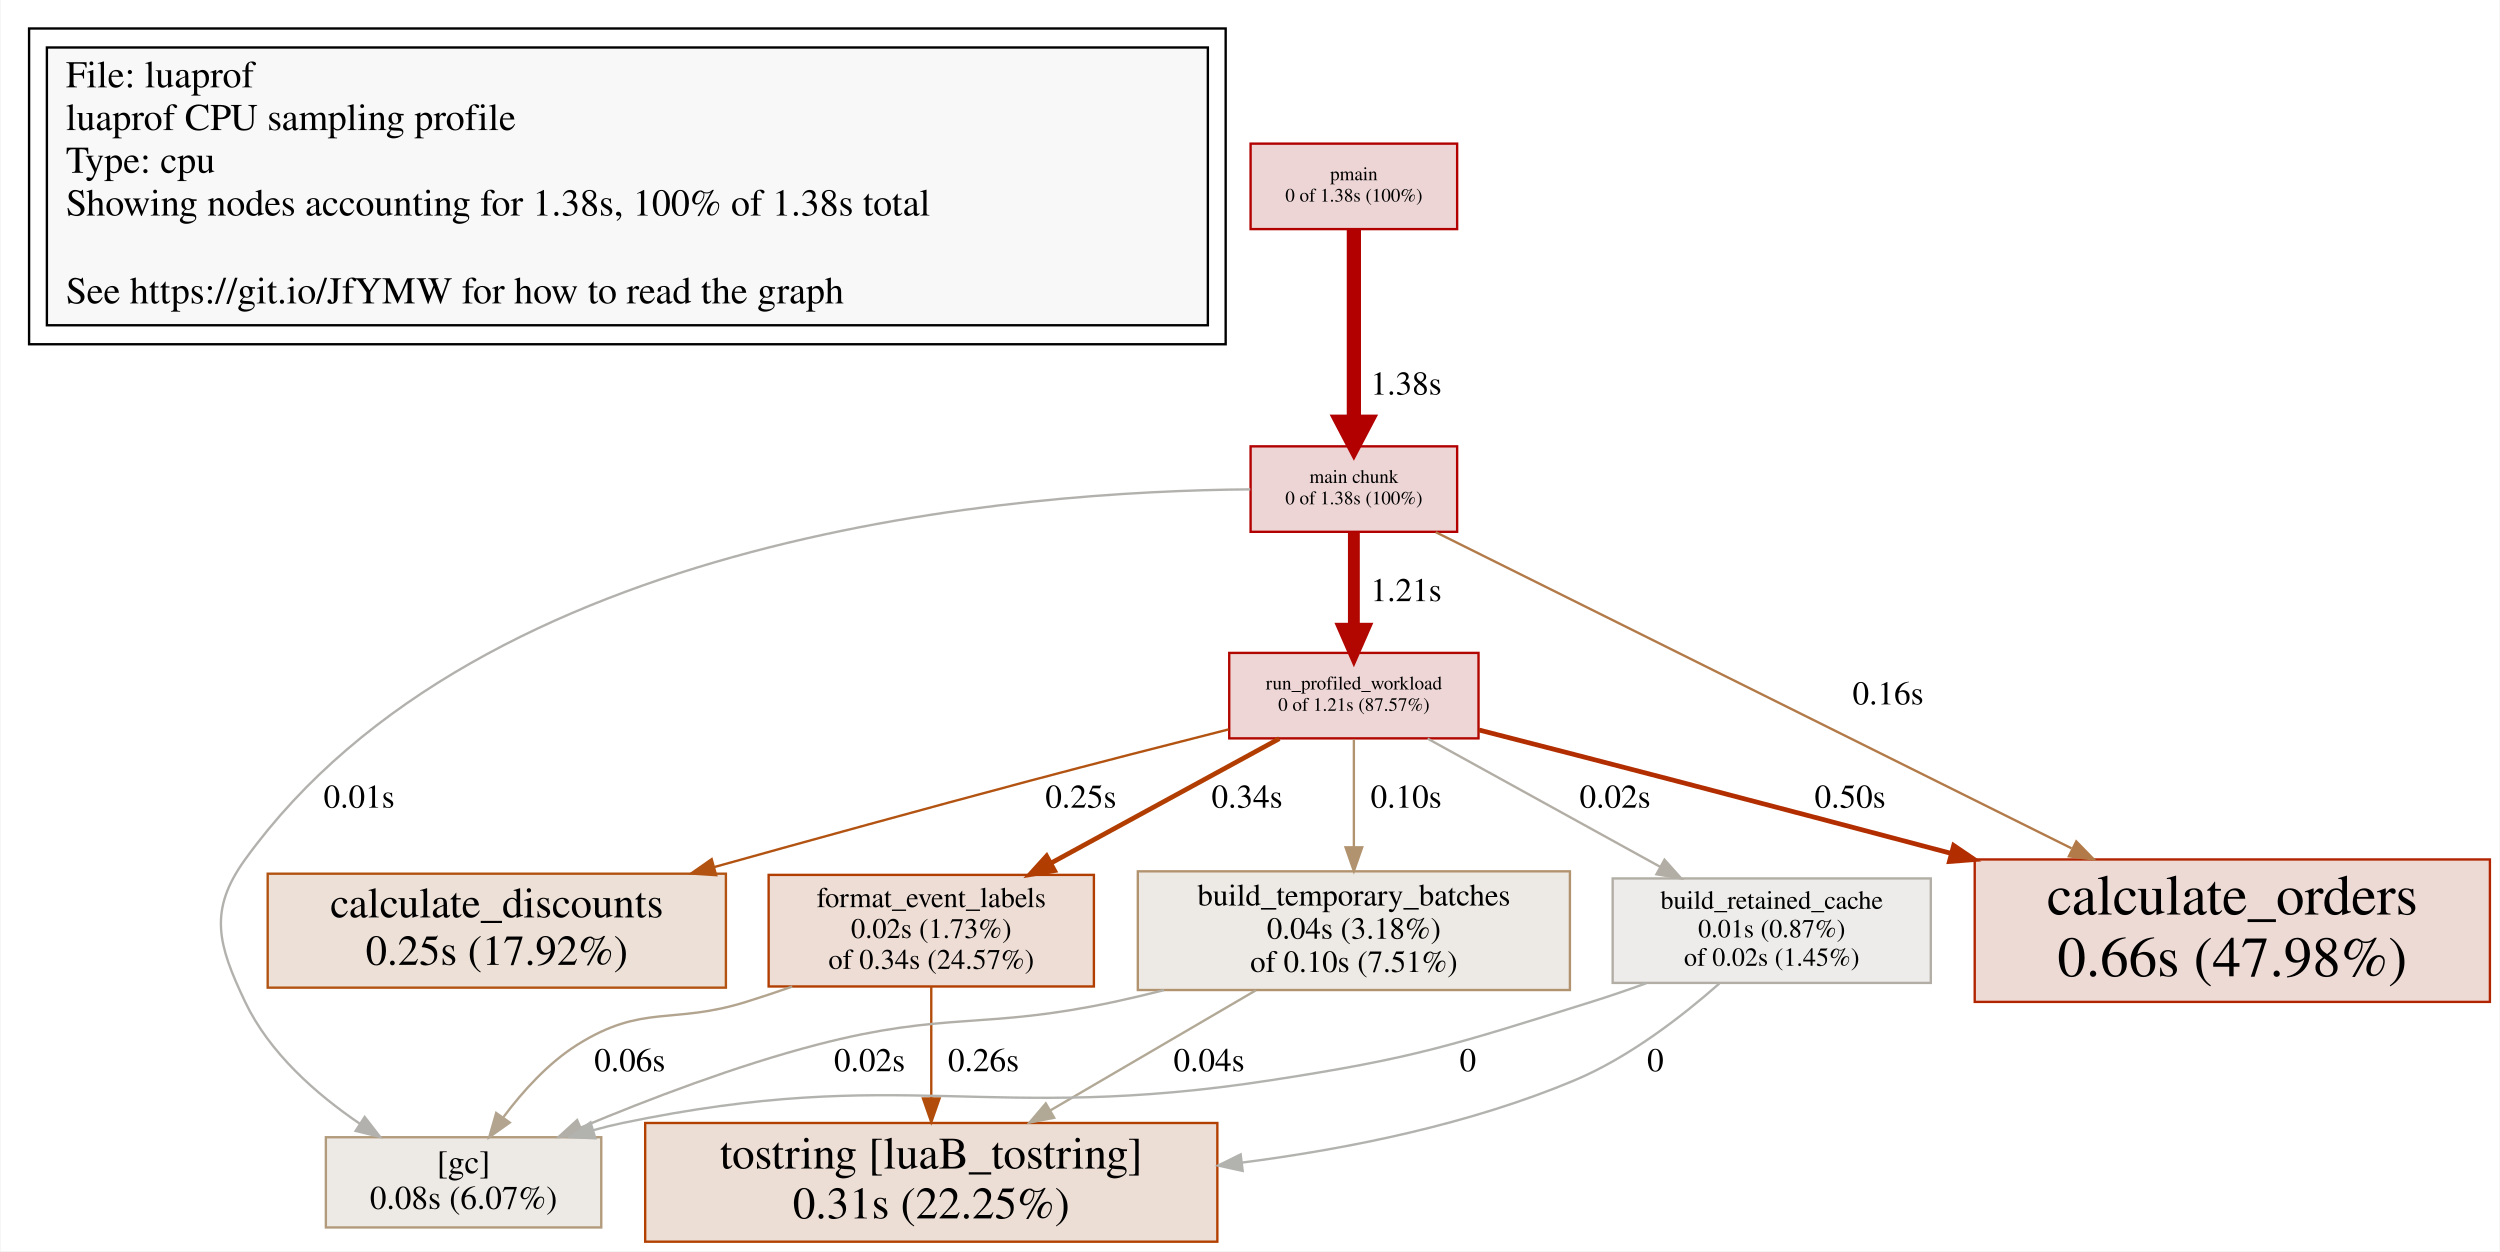
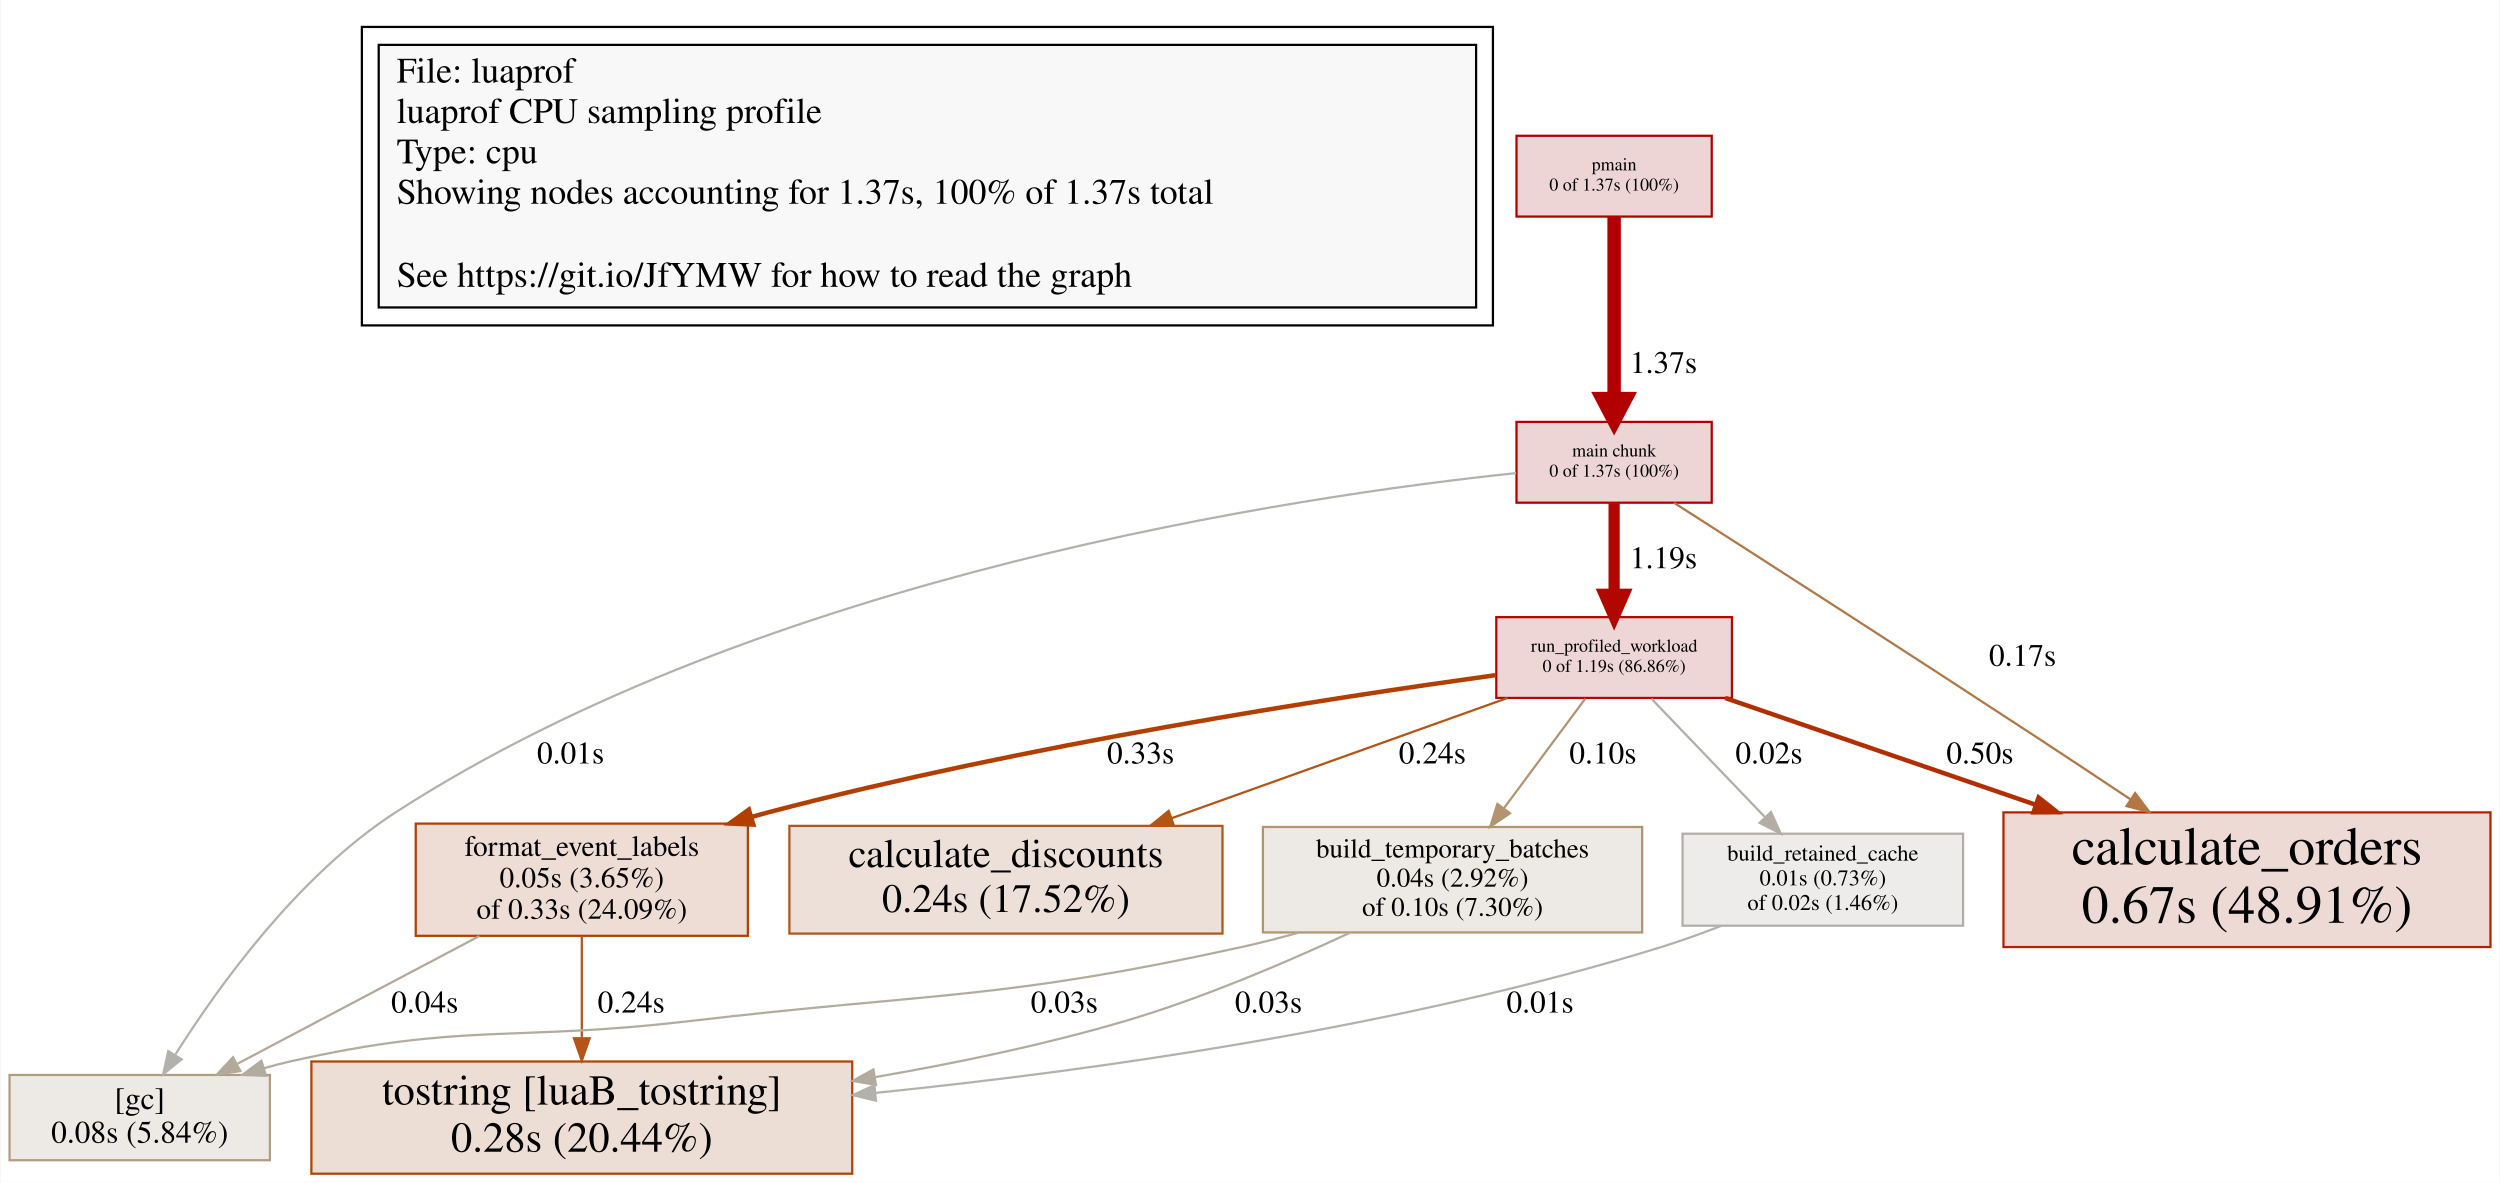
- <svg xmlns="http://www.w3.org/2000/svg" xmlns:xlink="http://www.w3.org/1999/xlink" width="1053pt" height="527pt" viewBox="0.00 0.00 1052.50 527.00">
+ <svg xmlns="http://www.w3.org/2000/svg" xmlns:xlink="http://www.w3.org/1999/xlink" width="1114pt" height="527pt" viewBox="0.00 0.00 1113.50 527.00">
  <g id="graph0" class="graph" transform="scale(1 1) rotate(0) translate(4 523)">
-     <polygon fill="white" stroke="transparent" points="-4,4 -4,-523 1048.5,-523 1048.5,4 -4,4" />
+     <polygon fill="white" stroke="transparent" points="-4,4 -4,-523 1109.5,-523 1109.5,4 -4,4" />
    <g id="clust1" class="cluster">
-       <polygon fill="none" stroke="black" points="8,-378 8,-511 512,-511 512,-378 8,-378" />
+       <polygon fill="none" stroke="black" points="157,-378 157,-511 661,-511 661,-378 157,-378" />
    </g>
    <g id="node1" class="node">
      <g id="a_node1">
        <a xlink:title="luaprof">
-           <polygon fill="#f8f8f8" stroke="black" points="504.5,-503 15.5,-503 15.5,-386 504.5,-386 504.5,-503" />
-           <text text-anchor="start" x="23.5" y="-486.2" font-family="Times,serif" font-size="16.00">File: luaprof</text>
-           <text text-anchor="start" x="23.5" y="-468.2" font-family="Times,serif" font-size="16.00">luaprof CPU sampling profile</text>
-           <text text-anchor="start" x="23.5" y="-450.2" font-family="Times,serif" font-size="16.00">Type: cpu</text>
-           <text text-anchor="start" x="23.5" y="-432.2" font-family="Times,serif" font-size="16.00">Showing nodes accounting for 1.38s, 100% of 1.38s total</text>
-           <text text-anchor="start" x="23.5" y="-395.2" font-family="Times,serif" font-size="16.00">See https://git.io/JfYMW for how to read the graph</text>
+           <polygon fill="#f8f8f8" stroke="black" points="653.5,-503 164.5,-503 164.5,-386 653.5,-386 653.5,-503" />
+           <text text-anchor="start" x="172.5" y="-486.2" font-family="Times,serif" font-size="16.00">File: luaprof</text>
+           <text text-anchor="start" x="172.5" y="-468.2" font-family="Times,serif" font-size="16.00">luaprof CPU sampling profile</text>
+           <text text-anchor="start" x="172.5" y="-450.2" font-family="Times,serif" font-size="16.00">Type: cpu</text>
+           <text text-anchor="start" x="172.5" y="-432.2" font-family="Times,serif" font-size="16.00">Showing nodes accounting for 1.37s, 100% of 1.37s total</text>
+           <text text-anchor="start" x="172.5" y="-395.2" font-family="Times,serif" font-size="16.00">See https://git.io/JfYMW for how to read the graph</text>
        </a>
      </g>
    </g>
    <g id="node1" class="node">
      <g id="a_node1">
-         <a xlink:title="run_profiled_workload (1.21s)">
-           <polygon fill="#edd6d5" stroke="#b20600" points="618.5,-248 513.5,-248 513.5,-212 618.5,-212 618.5,-248" />
-           <text text-anchor="middle" x="566" y="-232.6" font-family="Times,serif" font-size="8.00">run_profiled_workload</text>
-           <text text-anchor="middle" x="566" y="-223.6" font-family="Times,serif" font-size="8.00">0 of 1.21s (87.57%)</text>
+         <a xlink:title="run_profiled_workload (1.19s)">
+           <polygon fill="#edd6d5" stroke="#b20700" points="767.5,-248 662.5,-248 662.5,-212 767.5,-212 767.5,-248" />
+           <text text-anchor="middle" x="715" y="-232.6" font-family="Times,serif" font-size="8.00">run_profiled_workload</text>
+           <text text-anchor="middle" x="715" y="-223.6" font-family="Times,serif" font-size="8.00">0 of 1.19s (86.86%)</text>
        </a>
      </g>
    </g>
    <g id="node2" class="node">
      <g id="a_node2">
-         <a xlink:title="calculate_orders (0.66s)">
-           <polygon fill="#eddad5" stroke="#b22300" points="1044.5,-161 827.5,-161 827.5,-101 1044.5,-101 1044.5,-161" />
-           <text text-anchor="middle" x="936" y="-137.8" font-family="Times,serif" font-size="24.00">calculate_orders</text>
-           <text text-anchor="middle" x="936" y="-111.8" font-family="Times,serif" font-size="24.00">0.66s (47.98%)</text>
+         <a xlink:title="calculate_orders (0.67s)">
+           <polygon fill="#eddad5" stroke="#b22200" points="1105.5,-161 888.5,-161 888.5,-101 1105.5,-101 1105.5,-161" />
+           <text text-anchor="middle" x="997" y="-137.8" font-family="Times,serif" font-size="24.00">calculate_orders</text>
+           <text text-anchor="middle" x="997" y="-111.8" font-family="Times,serif" font-size="24.00">0.67s (48.91%)</text>
        </a>
      </g>
    </g>
    <g id="edge3" class="edge">
      <g id="a_edge3">
        <a xlink:title="run_profiled_workload -&gt; calculate_orders (0.50s)">
-           <path fill="none" stroke="#b22e00" stroke-width="2" d="M618.66,-215.54C643.88,-209.07 674.52,-201.18 702,-194 739.61,-184.18 780.58,-173.36 817.58,-163.55" />
-           <polygon fill="#b22e00" stroke="#b22e00" stroke-width="2" points="818.64,-166.89 827.4,-160.95 816.84,-160.13 818.64,-166.89" />
+           <path fill="none" stroke="#b22e00" stroke-width="2" d="M764.44,-211.99C802.64,-198.85 856.64,-180.28 902.99,-164.34" />
+           <polygon fill="#b22e00" stroke="#b22e00" stroke-width="2" points="904.14,-167.64 912.45,-161.08 901.86,-161.02 904.14,-167.64" />
        </a>
      </g>
      <g id="a_edge3-label">
        <a xlink:title="run_profiled_workload -&gt; calculate_orders (0.50s)">
-           <text text-anchor="middle" x="775" y="-182.8" font-family="Times,serif" font-size="14.00"> 0.50s</text>
+           <text text-anchor="middle" x="878" y="-182.8" font-family="Times,serif" font-size="14.00"> 0.50s</text>
        </a>
      </g>
    </g>
    <g id="node6" class="node">
      <g id="a_node6">
-         <a xlink:title="calculate_discounts (0.25s)">
-           <polygon fill="#ede0d7" stroke="#b25312" points="301.5,-155 108.5,-155 108.5,-107 301.5,-107 301.5,-155" />
-           <text text-anchor="middle" x="205" y="-136.6" font-family="Times,serif" font-size="18.00">calculate_discounts</text>
-           <text text-anchor="middle" x="205" y="-116.6" font-family="Times,serif" font-size="18.00">0.25s (17.92%)</text>
+         <a xlink:title="calculate_discounts (0.24s)">
+           <polygon fill="#ede0d8" stroke="#b25516" points="540.5,-155 347.5,-155 347.5,-107 540.5,-107 540.5,-155" />
+           <text text-anchor="middle" x="444" y="-136.6" font-family="Times,serif" font-size="18.00">calculate_discounts</text>
+           <text text-anchor="middle" x="444" y="-116.6" font-family="Times,serif" font-size="18.00">0.24s (17.52%)</text>
        </a>
      </g>
    </g>
    <g id="edge6" class="edge">
      <g id="a_edge6">
-         <a xlink:title="run_profiled_workload -&gt; calculate_discounts (0.25s)">
-           <path fill="none" stroke="#b25312" d="M513.24,-215.78C487.76,-209.33 456.76,-201.39 429,-194 385.41,-182.4 337.18,-169.11 296.67,-157.82" />
-           <polygon fill="#b25312" stroke="#b25312" points="297.39,-154.38 286.81,-155.07 295.51,-161.13 297.39,-154.38" />
+         <a xlink:title="run_profiled_workload -&gt; calculate_discounts (0.24s)">
+           <path fill="none" stroke="#b25516" d="M667.49,-211.99C626.16,-197.2 565.59,-175.52 517.93,-158.46" />
+           <polygon fill="#b25516" stroke="#b25516" points="518.87,-155.08 508.28,-155.01 516.51,-161.67 518.87,-155.08" />
        </a>
      </g>
      <g id="a_edge6-label">
-         <a xlink:title="run_profiled_workload -&gt; calculate_discounts (0.25s)">
-           <text text-anchor="middle" x="451" y="-182.8" font-family="Times,serif" font-size="14.00"> 0.25s</text>
+         <a xlink:title="run_profiled_workload -&gt; calculate_discounts (0.24s)">
+           <text text-anchor="middle" x="634" y="-182.8" font-family="Times,serif" font-size="14.00"> 0.24s</text>
        </a>
      </g>
    </g>
    <g id="node7" class="node">
      <g id="a_node7">
-         <a xlink:title="format_event_labels (0.34s)">
-           <polygon fill="#edddd5" stroke="#b23d00" points="456.5,-154.5 319.5,-154.5 319.5,-107.5 456.5,-107.5 456.5,-154.5" />
-           <text text-anchor="middle" x="388" y="-140.9" font-family="Times,serif" font-size="12.00">format_event_labels</text>
-           <text text-anchor="middle" x="388" y="-127.9" font-family="Times,serif" font-size="12.00">0.02s (1.73%)</text>
-           <text text-anchor="middle" x="388" y="-114.9" font-family="Times,serif" font-size="12.00">of 0.34s (24.57%)</text>
+         <a xlink:title="format_event_labels (0.33s)">
+           <polygon fill="#edddd5" stroke="#b23e00" points="329,-156 181,-156 181,-106 329,-106 329,-156" />
+           <text text-anchor="middle" x="255" y="-141.6" font-family="Times,serif" font-size="13.00">format_event_labels</text>
+           <text text-anchor="middle" x="255" y="-127.6" font-family="Times,serif" font-size="13.00">0.05s (3.65%)</text>
+           <text text-anchor="middle" x="255" y="-113.6" font-family="Times,serif" font-size="13.00">of 0.33s (24.09%)</text>
        </a>
      </g>
    </g>
    <g id="edge4" class="edge">
      <g id="a_edge4">
-         <a xlink:title="run_profiled_workload -&gt; format_event_labels (0.34s)">
-           <path fill="none" stroke="#b23d00" stroke-width="2" d="M534.59,-211.88C507.97,-197.38 469.31,-176.31 438.38,-159.45" />
-           <polygon fill="#b23d00" stroke="#b23d00" stroke-width="2" points="439.92,-156.31 429.46,-154.6 436.57,-162.45 439.92,-156.31" />
+         <a xlink:title="run_profiled_workload -&gt; format_event_labels (0.33s)">
+           <path fill="none" stroke="#b23e00" stroke-width="2" d="M662.29,-222.17C588.87,-212.05 452,-191 338,-161 335.55,-160.35 333.06,-159.67 330.56,-158.96" />
+           <polygon fill="#b23e00" stroke="#b23e00" stroke-width="2" points="331.44,-155.56 320.85,-156.06 329.44,-162.27 331.44,-155.56" />
        </a>
      </g>
      <g id="a_edge4-label">
-         <a xlink:title="run_profiled_workload -&gt; format_event_labels (0.34s)">
-           <text text-anchor="middle" x="521" y="-182.8" font-family="Times,serif" font-size="14.00"> 0.34s</text>
+         <a xlink:title="run_profiled_workload -&gt; format_event_labels (0.33s)">
+           <text text-anchor="middle" x="504" y="-182.8" font-family="Times,serif" font-size="14.00"> 0.33s</text>
        </a>
      </g>
    </g>
    <g id="node9" class="node">
      <g id="a_node9">
        <a xlink:title="build_temporary_batches (0.10s)">
-           <polygon fill="#ede9e4" stroke="#b2936f" points="657,-156 475,-156 475,-106 657,-106 657,-156" />
-           <text text-anchor="middle" x="566" y="-141.6" font-family="Times,serif" font-size="13.00">build_temporary_batches</text>
-           <text text-anchor="middle" x="566" y="-127.6" font-family="Times,serif" font-size="13.00">0.04s (3.18%)</text>
-           <text text-anchor="middle" x="566" y="-113.6" font-family="Times,serif" font-size="13.00">of 0.10s (7.51%)</text>
+           <polygon fill="#ede9e4" stroke="#b29471" points="727.5,-154.5 558.5,-154.5 558.5,-107.5 727.5,-107.5 727.5,-154.5" />
+           <text text-anchor="middle" x="643" y="-140.9" font-family="Times,serif" font-size="12.00">build_temporary_batches</text>
+           <text text-anchor="middle" x="643" y="-127.9" font-family="Times,serif" font-size="12.00">0.04s (2.92%)</text>
+           <text text-anchor="middle" x="643" y="-114.9" font-family="Times,serif" font-size="12.00">of 0.10s (7.30%)</text>
        </a>
      </g>
    </g>
    <g id="edge8" class="edge">
      <g id="a_edge8">
        <a xlink:title="run_profiled_workload -&gt; build_temporary_batches (0.10s)">
-           <path fill="none" stroke="#b2936f" d="M566,-211.66C566,-199.08 566,-181.66 566,-166.32" />
-           <polygon fill="#b2936f" stroke="#b2936f" points="569.5,-166.11 566,-156.11 562.5,-166.11 569.5,-166.11" />
+           <path fill="none" stroke="#b29471" d="M702.13,-211.66C692.07,-198.11 677.84,-178.93 665.85,-162.79" />
+           <polygon fill="#b29471" stroke="#b29471" points="668.6,-160.61 659.83,-154.67 662.98,-164.79 668.6,-160.61" />
        </a>
      </g>
      <g id="a_edge8-label">
        <a xlink:title="run_profiled_workload -&gt; build_temporary_batches (0.10s)">
-           <text text-anchor="middle" x="588" y="-182.8" font-family="Times,serif" font-size="14.00"> 0.10s</text>
+           <text text-anchor="middle" x="710" y="-182.8" font-family="Times,serif" font-size="14.00"> 0.10s</text>
        </a>
      </g>
    </g>
    <g id="node10" class="node">
      <g id="a_node10">
        <a xlink:title="build_retained_cache (0.02s)">
-           <polygon fill="#edeceb" stroke="#b2aea5" points="809,-153 675,-153 675,-109 809,-109 809,-153" />
-           <text text-anchor="middle" x="742" y="-140.2" font-family="Times,serif" font-size="11.00">build_retained_cache</text>
-           <text text-anchor="middle" x="742" y="-128.2" font-family="Times,serif" font-size="11.00">0.01s (0.87%)</text>
-           <text text-anchor="middle" x="742" y="-116.2" font-family="Times,serif" font-size="11.00">of 0.02s (1.45%)</text>
-         </a>
-       </g>
-     </g>
-     <g id="edge11" class="edge">
-       <g id="a_edge11">
+           <polygon fill="#edeceb" stroke="#b2aea5" points="870.5,-151.5 745.5,-151.5 745.5,-110.5 870.5,-110.5 870.5,-151.5" />
+           <text text-anchor="middle" x="808" y="-139.5" font-family="Times,serif" font-size="10.00">build_retained_cache</text>
+           <text text-anchor="middle" x="808" y="-128.5" font-family="Times,serif" font-size="10.00">0.01s (0.73%)</text>
+           <text text-anchor="middle" x="808" y="-117.5" font-family="Times,serif" font-size="10.00">of 0.02s (1.46%)</text>
+         </a>
+       </g>
+     </g>
+     <g id="edge12" class="edge">
+       <g id="a_edge12">
        <a xlink:title="run_profiled_workload -&gt; build_retained_cache (0.02s)">
-           <path fill="none" stroke="#b2aea5" d="M597.06,-211.88C624.19,-196.93 663.96,-175.01 694.98,-157.91" />
-           <polygon fill="#b2aea5" stroke="#b2aea5" points="696.83,-160.89 703.89,-153 693.45,-154.76 696.83,-160.89" />
-         </a>
-       </g>
-       <g id="a_edge11-label">
+           <path fill="none" stroke="#b2aea5" d="M731.63,-211.66C745.67,-197.01 766.02,-175.78 782.19,-158.92" />
+           <polygon fill="#b2aea5" stroke="#b2aea5" points="784.89,-161.17 789.28,-151.53 779.83,-156.32 784.89,-161.17" />
+         </a>
+       </g>
+       <g id="a_edge12-label">
        <a xlink:title="run_profiled_workload -&gt; build_retained_cache (0.02s)">
-           <text text-anchor="middle" x="676" y="-182.8" font-family="Times,serif" font-size="14.00"> 0.02s</text>
+           <text text-anchor="middle" x="784" y="-182.8" font-family="Times,serif" font-size="14.00"> 0.02s</text>
        </a>
      </g>
    </g>
    <g id="node3" class="node">
      <g id="a_node3">
-         <a xlink:title="pmain (1.38s)">
-           <polygon fill="#edd5d5" stroke="#b20000" points="609.5,-462.5 522.5,-462.5 522.5,-426.5 609.5,-426.5 609.5,-462.5" />
-           <text text-anchor="middle" x="566" y="-447.1" font-family="Times,serif" font-size="8.00">pmain</text>
-           <text text-anchor="middle" x="566" y="-438.1" font-family="Times,serif" font-size="8.00">0 of 1.38s (100%)</text>
-         </a>
-       </g>
-     </g>
-     <g id="node5" class="node">
-       <g id="a_node5">
-         <a xlink:title="main chunk (1.38s)">
-           <polygon fill="#edd5d5" stroke="#b20000" points="609.5,-335 522.5,-335 522.5,-299 609.5,-299 609.5,-335" />
-           <text text-anchor="middle" x="566" y="-319.6" font-family="Times,serif" font-size="8.00">main chunk</text>
-           <text text-anchor="middle" x="566" y="-310.6" font-family="Times,serif" font-size="8.00">0 of 1.38s (100%)</text>
+         <a xlink:title="pmain (1.37s)">
+           <polygon fill="#edd5d5" stroke="#b20000" points="758.5,-462.5 671.5,-462.5 671.5,-426.5 758.5,-426.5 758.5,-462.5" />
+           <text text-anchor="middle" x="715" y="-447.1" font-family="Times,serif" font-size="8.00">pmain</text>
+           <text text-anchor="middle" x="715" y="-438.1" font-family="Times,serif" font-size="8.00">0 of 1.37s (100%)</text>
+         </a>
+       </g>
+     </g>
+     <g id="node4" class="node">
+       <g id="a_node4">
+         <a xlink:title="main chunk (1.37s)">
+           <polygon fill="#edd5d5" stroke="#b20000" points="758.5,-335 671.5,-335 671.5,-299 758.5,-299 758.5,-335" />
+           <text text-anchor="middle" x="715" y="-319.6" font-family="Times,serif" font-size="8.00">main chunk</text>
+           <text text-anchor="middle" x="715" y="-310.6" font-family="Times,serif" font-size="8.00">0 of 1.37s (100%)</text>
        </a>
      </g>
    </g>
    <g id="edge1" class="edge">
      <g id="a_edge1">
-         <a xlink:title="pmain -&gt; main chunk (1.38s)">
-           <path fill="none" stroke="#b20000" stroke-width="6" d="M566,-426.31C566,-405.49 566,-370.16 566,-345.53" />
-           <polygon fill="#b20000" stroke="#b20000" stroke-width="6" points="571.25,-345.38 566,-335.38 560.75,-345.38 571.25,-345.38" />
+         <a xlink:title="pmain -&gt; main chunk (1.37s)">
+           <path fill="none" stroke="#b20000" stroke-width="6" d="M715,-426.31C715,-405.49 715,-370.16 715,-345.53" />
+           <polygon fill="#b20000" stroke="#b20000" stroke-width="6" points="720.25,-345.38 715,-335.38 709.75,-345.38 720.25,-345.38" />
        </a>
      </g>
      <g id="a_edge1-label">
-         <a xlink:title="pmain -&gt; main chunk (1.38s)">
-           <text text-anchor="middle" x="588" y="-356.8" font-family="Times,serif" font-size="14.00"> 1.38s</text>
-         </a>
-       </g>
-     </g>
-     <g id="node4" class="node">
-       <g id="a_node4">
-         <a xlink:title="tostring [luaB_tostring] (0.31s)">
-           <polygon fill="#edded5" stroke="#b24000" points="508.5,-50 267.5,-50 267.5,0 508.5,0 508.5,-50" />
-           <text text-anchor="middle" x="388" y="-30.8" font-family="Times,serif" font-size="19.00">tostring [luaB_tostring]</text>
-           <text text-anchor="middle" x="388" y="-9.8" font-family="Times,serif" font-size="19.00">0.31s (22.25%)</text>
+         <a xlink:title="pmain -&gt; main chunk (1.37s)">
+           <text text-anchor="middle" x="737" y="-356.8" font-family="Times,serif" font-size="14.00"> 1.37s</text>
        </a>
      </g>
    </g>
    <g id="edge2" class="edge">
      <g id="a_edge2">
-         <a xlink:title="main chunk -&gt; run_profiled_workload (1.21s)">
-           <path fill="none" stroke="#b20600" stroke-width="5" d="M566,-298.8C566,-287.16 566,-271.55 566,-258.24" />
-           <polygon fill="#b20600" stroke="#b20600" stroke-width="5" points="570.38,-258.18 566,-248.18 561.63,-258.18 570.38,-258.18" />
+         <a xlink:title="main chunk -&gt; run_profiled_workload (1.19s)">
+           <path fill="none" stroke="#b20700" stroke-width="5" d="M715,-298.8C715,-287.16 715,-271.55 715,-258.24" />
+           <polygon fill="#b20700" stroke="#b20700" stroke-width="5" points="719.38,-258.18 715,-248.18 710.63,-258.18 719.38,-258.18" />
        </a>
      </g>
      <g id="a_edge2-label">
-         <a xlink:title="main chunk -&gt; run_profiled_workload (1.21s)">
-           <text text-anchor="middle" x="588" y="-269.8" font-family="Times,serif" font-size="14.00"> 1.21s</text>
+         <a xlink:title="main chunk -&gt; run_profiled_workload (1.19s)">
+           <text text-anchor="middle" x="737" y="-269.8" font-family="Times,serif" font-size="14.00"> 1.19s</text>
        </a>
      </g>
    </g>
    <g id="edge7" class="edge">
      <g id="a_edge7">
-         <a xlink:title="main chunk -&gt; calculate_orders (0.16s)">
-           <path fill="none" stroke="#b27a48" d="M600.48,-298.85C661.42,-268.55 789.18,-205.01 868.28,-165.68" />
-           <polygon fill="#b27a48" stroke="#b27a48" points="870.28,-168.59 877.68,-161 867.16,-162.32 870.28,-168.59" />
+         <a xlink:title="main chunk -&gt; calculate_orders (0.17s)">
+           <path fill="none" stroke="#b27743" d="M741.69,-298.95C778.36,-275.48 846.36,-231.81 904,-194 917.31,-185.27 931.64,-175.77 944.97,-166.88" />
+           <polygon fill="#b27743" stroke="#b27743" points="947.18,-169.61 953.56,-161.15 943.3,-163.79 947.18,-169.61" />
        </a>
      </g>
      <g id="a_edge7-label">
-         <a xlink:title="main chunk -&gt; calculate_orders (0.16s)">
-           <text text-anchor="middle" x="791" y="-226.3" font-family="Times,serif" font-size="14.00"> 0.16s</text>
+         <a xlink:title="main chunk -&gt; calculate_orders (0.17s)">
+           <text text-anchor="middle" x="897" y="-226.3" font-family="Times,serif" font-size="14.00"> 0.17s</text>
        </a>
      </g>
    </g>
    <g id="node8" class="node">
      <g id="a_node8">
        <a xlink:title="[gc] (0.08s)">
-           <polygon fill="#edeae5" stroke="#b29b7c" points="249,-44 133,-44 133,-6 249,-6 249,-44" />
-           <text text-anchor="middle" x="191" y="-28.8" font-family="Times,serif" font-size="14.00">[gc]</text>
-           <text text-anchor="middle" x="191" y="-13.8" font-family="Times,serif" font-size="14.00">0.08s (6.07%)</text>
+           <polygon fill="#edeae6" stroke="#b29c7e" points="116,-44 0,-44 0,-6 116,-6 116,-44" />
+           <text text-anchor="middle" x="58" y="-28.8" font-family="Times,serif" font-size="14.00">[gc]</text>
+           <text text-anchor="middle" x="58" y="-13.8" font-family="Times,serif" font-size="14.00">0.08s (5.84%)</text>
+         </a>
+       </g>
+     </g>
+     <g id="edge14" class="edge">
+       <g id="a_edge14">
+         <a xlink:title="main chunk -&gt; [gc] (0.01s)">
+           <path fill="none" stroke="#b2b1ab" d="M671.33,-312.2C574.27,-301.99 336.26,-267.17 172,-161 128.81,-133.08 93.29,-83.83 73.93,-53.16" />
+           <polygon fill="#b2b1ab" stroke="#b2b1ab" points="76.68,-50.95 68.44,-44.28 70.72,-54.63 76.68,-50.95" />
+         </a>
+       </g>
+       <g id="a_edge14-label">
+         <a xlink:title="main chunk -&gt; [gc] (0.01s)">
+           <text text-anchor="middle" x="250" y="-182.8" font-family="Times,serif" font-size="14.00"> 0.01s</text>
+         </a>
+       </g>
+     </g>
+     <g id="node5" class="node">
+       <g id="a_node5">
+         <a xlink:title="tostring [luaB_tostring] (0.28s)">
+           <polygon fill="#edded5" stroke="#b24300" points="375.5,-50 134.5,-50 134.5,0 375.5,0 375.5,-50" />
+           <text text-anchor="middle" x="255" y="-30.8" font-family="Times,serif" font-size="19.00">tostring [luaB_tostring]</text>
+           <text text-anchor="middle" x="255" y="-9.8" font-family="Times,serif" font-size="19.00">0.28s (20.44%)</text>
+         </a>
+       </g>
+     </g>
+     <g id="edge5" class="edge">
+       <g id="a_edge5">
+         <a xlink:title="format_event_labels -&gt; tostring [luaB_tostring] (0.24s)">
+           <path fill="none" stroke="#b25516" d="M255,-105.88C255,-92.46 255,-75.51 255,-60.69" />
+           <polygon fill="#b25516" stroke="#b25516" points="258.5,-60.35 255,-50.35 251.5,-60.35 258.5,-60.35" />
+         </a>
+       </g>
+       <g id="a_edge5-label">
+         <a xlink:title="format_event_labels -&gt; tostring [luaB_tostring] (0.24s)">
+           <text text-anchor="middle" x="277" y="-71.8" font-family="Times,serif" font-size="14.00"> 0.24s</text>
+         </a>
+       </g>
+     </g>
+     <g id="edge9" class="edge">
+       <g id="a_edge9">
+         <a xlink:title="format_event_labels -&gt; [gc] (0.04s)">
+           <path fill="none" stroke="#b2a998" d="M209.31,-105.88C176.83,-88.73 133.46,-65.84 101.49,-48.96" />
+           <polygon fill="#b2a998" stroke="#b2a998" points="102.85,-45.72 92.37,-44.15 99.58,-51.91 102.85,-45.72" />
+         </a>
+       </g>
+       <g id="a_edge9-label">
+         <a xlink:title="format_event_labels -&gt; [gc] (0.04s)">
+           <text text-anchor="middle" x="185" y="-71.8" font-family="Times,serif" font-size="14.00"> 0.04s</text>
+         </a>
+       </g>
+     </g>
+     <g id="edge11" class="edge">
+       <g id="a_edge11">
+         <a xlink:title="build_temporary_batches -&gt; tostring [luaB_tostring] (0.03s)">
+           <path fill="none" stroke="#b2ac9e" d="M597.32,-107.39C569.02,-94.2 531.6,-78.2 497,-68 461.48,-57.53 422.22,-49.33 385.83,-43.06" />
+           <polygon fill="#b2ac9e" stroke="#b2ac9e" points="386.09,-39.56 375.65,-41.35 384.93,-46.46 386.09,-39.56" />
+         </a>
+       </g>
+       <g id="a_edge11-label">
+         <a xlink:title="build_temporary_batches -&gt; tostring [luaB_tostring] (0.03s)">
+           <text text-anchor="middle" x="561" y="-71.8" font-family="Times,serif" font-size="14.00"> 0.03s</text>
+         </a>
+       </g>
+     </g>
+     <g id="edge10" class="edge">
+       <g id="a_edge10">
+         <a xlink:title="build_temporary_batches -&gt; [gc] (0.03s)">
+           <path fill="none" stroke="#b2ac9e" d="M574.56,-107.45C566.01,-105.06 557.34,-102.83 549,-101 441.26,-77.33 412.56,-80.88 303,-68 224.03,-58.71 202.56,-67.54 125,-50 121.18,-49.14 117.27,-48.12 113.37,-47" />
+           <polygon fill="#b2ac9e" stroke="#b2ac9e" points="114.28,-43.62 103.7,-44.03 112.23,-50.31 114.28,-43.62" />
+         </a>
+       </g>
+       <g id="a_edge10-label">
+         <a xlink:title="build_temporary_batches -&gt; [gc] (0.03s)">
+           <text text-anchor="middle" x="470" y="-71.8" font-family="Times,serif" font-size="14.00"> 0.03s</text>
        </a>
      </g>
    </g>
    <g id="edge13" class="edge">
      <g id="a_edge13">
-         <a xlink:title="main chunk -&gt; [gc] (0.01s)">
-           <path fill="none" stroke="#b2b1ad" d="M522.37,-316.88C426.64,-316.13 198.74,-299.19 99,-161 83.39,-139.38 87.56,-125.09 99,-101 109.2,-79.53 128.88,-62.18 147.43,-49.6" />
-           <polygon fill="#b2b1ad" stroke="#b2b1ad" points="149.35,-52.53 155.84,-44.16 145.54,-46.66 149.35,-52.53" />
+         <a xlink:title="build_retained_cache -&gt; tostring [luaB_tostring] (0.01s)">
+           <path fill="none" stroke="#b2b1ab" d="M762.7,-110.44C753.94,-107.03 744.75,-103.71 736,-101 620.49,-65.21 483.83,-46 385.76,-36.01" />
+           <polygon fill="#b2b1ab" stroke="#b2b1ab" points="386.09,-32.53 375.8,-35.02 385.4,-39.5 386.09,-32.53" />
        </a>
      </g>
      <g id="a_edge13-label">
-         <a xlink:title="main chunk -&gt; [gc] (0.01s)">
-           <text text-anchor="middle" x="147" y="-182.8" font-family="Times,serif" font-size="14.00"> 0.01s</text>
-         </a>
-       </g>
-     </g>
-     <g id="edge5" class="edge">
-       <g id="a_edge5">
-         <a xlink:title="format_event_labels -&gt; tostring [luaB_tostring] (0.26s)">
-           <path fill="none" stroke="#b24c0a" d="M388,-107.43C388,-93.75 388,-76 388,-60.57" />
-           <polygon fill="#b24c0a" stroke="#b24c0a" points="391.5,-60.34 388,-50.34 384.5,-60.34 391.5,-60.34" />
-         </a>
-       </g>
-       <g id="a_edge5-label">
-         <a xlink:title="format_event_labels -&gt; tostring [luaB_tostring] (0.26s)">
-           <text text-anchor="middle" x="410" y="-71.8" font-family="Times,serif" font-size="14.00"> 0.26s</text>
-         </a>
-       </g>
-     </g>
-     <g id="edge9" class="edge">
-       <g id="a_edge9">
-         <a xlink:title="format_event_labels -&gt; [gc] (0.06s)">
-           <path fill="none" stroke="#b2a48e" d="M329.46,-107.46C322.93,-105.18 316.34,-102.98 310,-101 278.92,-91.31 266.59,-100.28 239,-83 226.72,-75.31 215.99,-63.43 207.81,-52.5" />
-           <polygon fill="#b2a48e" stroke="#b2a48e" points="210.45,-50.18 201.82,-44.04 204.74,-54.22 210.45,-50.18" />
-         </a>
-       </g>
-       <g id="a_edge9-label">
-         <a xlink:title="format_event_labels -&gt; [gc] (0.06s)">
-           <text text-anchor="middle" x="261" y="-71.8" font-family="Times,serif" font-size="14.00"> 0.06s</text>
-         </a>
-       </g>
-     </g>
-     <g id="edge10" class="edge">
-       <g id="a_edge10">
-         <a xlink:title="build_temporary_batches -&gt; tostring [luaB_tostring] (0.04s)">
-           <path fill="none" stroke="#b2a896" d="M524.72,-105.88C498.86,-90.77 465.38,-71.21 438.02,-55.22" />
-           <polygon fill="#b2a896" stroke="#b2a896" points="439.77,-52.19 429.37,-50.17 436.24,-58.24 439.77,-52.19" />
-         </a>
-       </g>
-       <g id="a_edge10-label">
-         <a xlink:title="build_temporary_batches -&gt; tostring [luaB_tostring] (0.04s)">
-           <text text-anchor="middle" x="505" y="-71.8" font-family="Times,serif" font-size="14.00"> 0.04s</text>
-         </a>
-       </g>
-     </g>
-     <g id="edge12" class="edge">
-       <g id="a_edge12">
-         <a xlink:title="build_temporary_batches -&gt; [gc] (0.02s)">
-           <path fill="none" stroke="#b2afa8" d="M486.04,-105.96C478.95,-104.16 471.87,-102.47 465,-101 410.12,-89.23 394.32,-97.11 340,-83 305.92,-74.15 268.94,-60.03 240.35,-48.06" />
-           <polygon fill="#b2afa8" stroke="#b2afa8" points="241.57,-44.77 230.99,-44.09 238.84,-51.22 241.57,-44.77" />
-         </a>
-       </g>
-       <g id="a_edge12-label">
-         <a xlink:title="build_temporary_batches -&gt; [gc] (0.02s)">
-           <text text-anchor="middle" x="362" y="-71.8" font-family="Times,serif" font-size="14.00"> 0.02s</text>
-         </a>
-       </g>
-     </g>
-     <g id="edge15" class="edge">
-       <g id="a_edge15">
-         <a xlink:title="build_retained_cache -&gt; tostring [luaB_tostring] (0)">
-           <path fill="none" stroke="#b2b2af" d="M719.94,-108.75C704.22,-94.88 681.88,-77.61 659,-68 615.24,-49.62 564.47,-39.19 518.78,-33.3" />
-           <polygon fill="#b2b2af" stroke="#b2b2af" points="519.17,-29.82 508.81,-32.07 518.31,-36.76 519.17,-29.82" />
-         </a>
-       </g>
-       <g id="a_edge15-label">
-         <a xlink:title="build_retained_cache -&gt; tostring [luaB_tostring] (0)">
-           <text text-anchor="middle" x="693" y="-71.8" font-family="Times,serif" font-size="14.00"> 0</text>
-         </a>
-       </g>
-     </g>
-     <g id="edge14" class="edge">
-       <g id="a_edge14">
-         <a xlink:title="build_retained_cache -&gt; [gc] (0)">
-           <path fill="none" stroke="#b2b2af" d="M689.14,-108.86C681.43,-106.06 673.55,-103.35 666,-101 607.03,-82.62 592.05,-77.4 531,-68 410.82,-49.49 377.05,-74.74 258,-50 253.92,-49.15 249.75,-48.11 245.58,-46.94" />
-           <polygon fill="#b2b2af" stroke="#b2b2af" points="246.51,-43.56 235.92,-44.01 244.47,-50.26 246.51,-43.56" />
-         </a>
-       </g>
-       <g id="a_edge14-label">
-         <a xlink:title="build_retained_cache -&gt; [gc] (0)">
-           <text text-anchor="middle" x="614" y="-71.8" font-family="Times,serif" font-size="14.00"> 0</text>
+         <a xlink:title="build_retained_cache -&gt; tostring [luaB_tostring] (0.01s)">
+           <text text-anchor="middle" x="682" y="-71.8" font-family="Times,serif" font-size="14.00"> 0.01s</text>
        </a>
      </g>
    </g>
  </g>
</svg>
